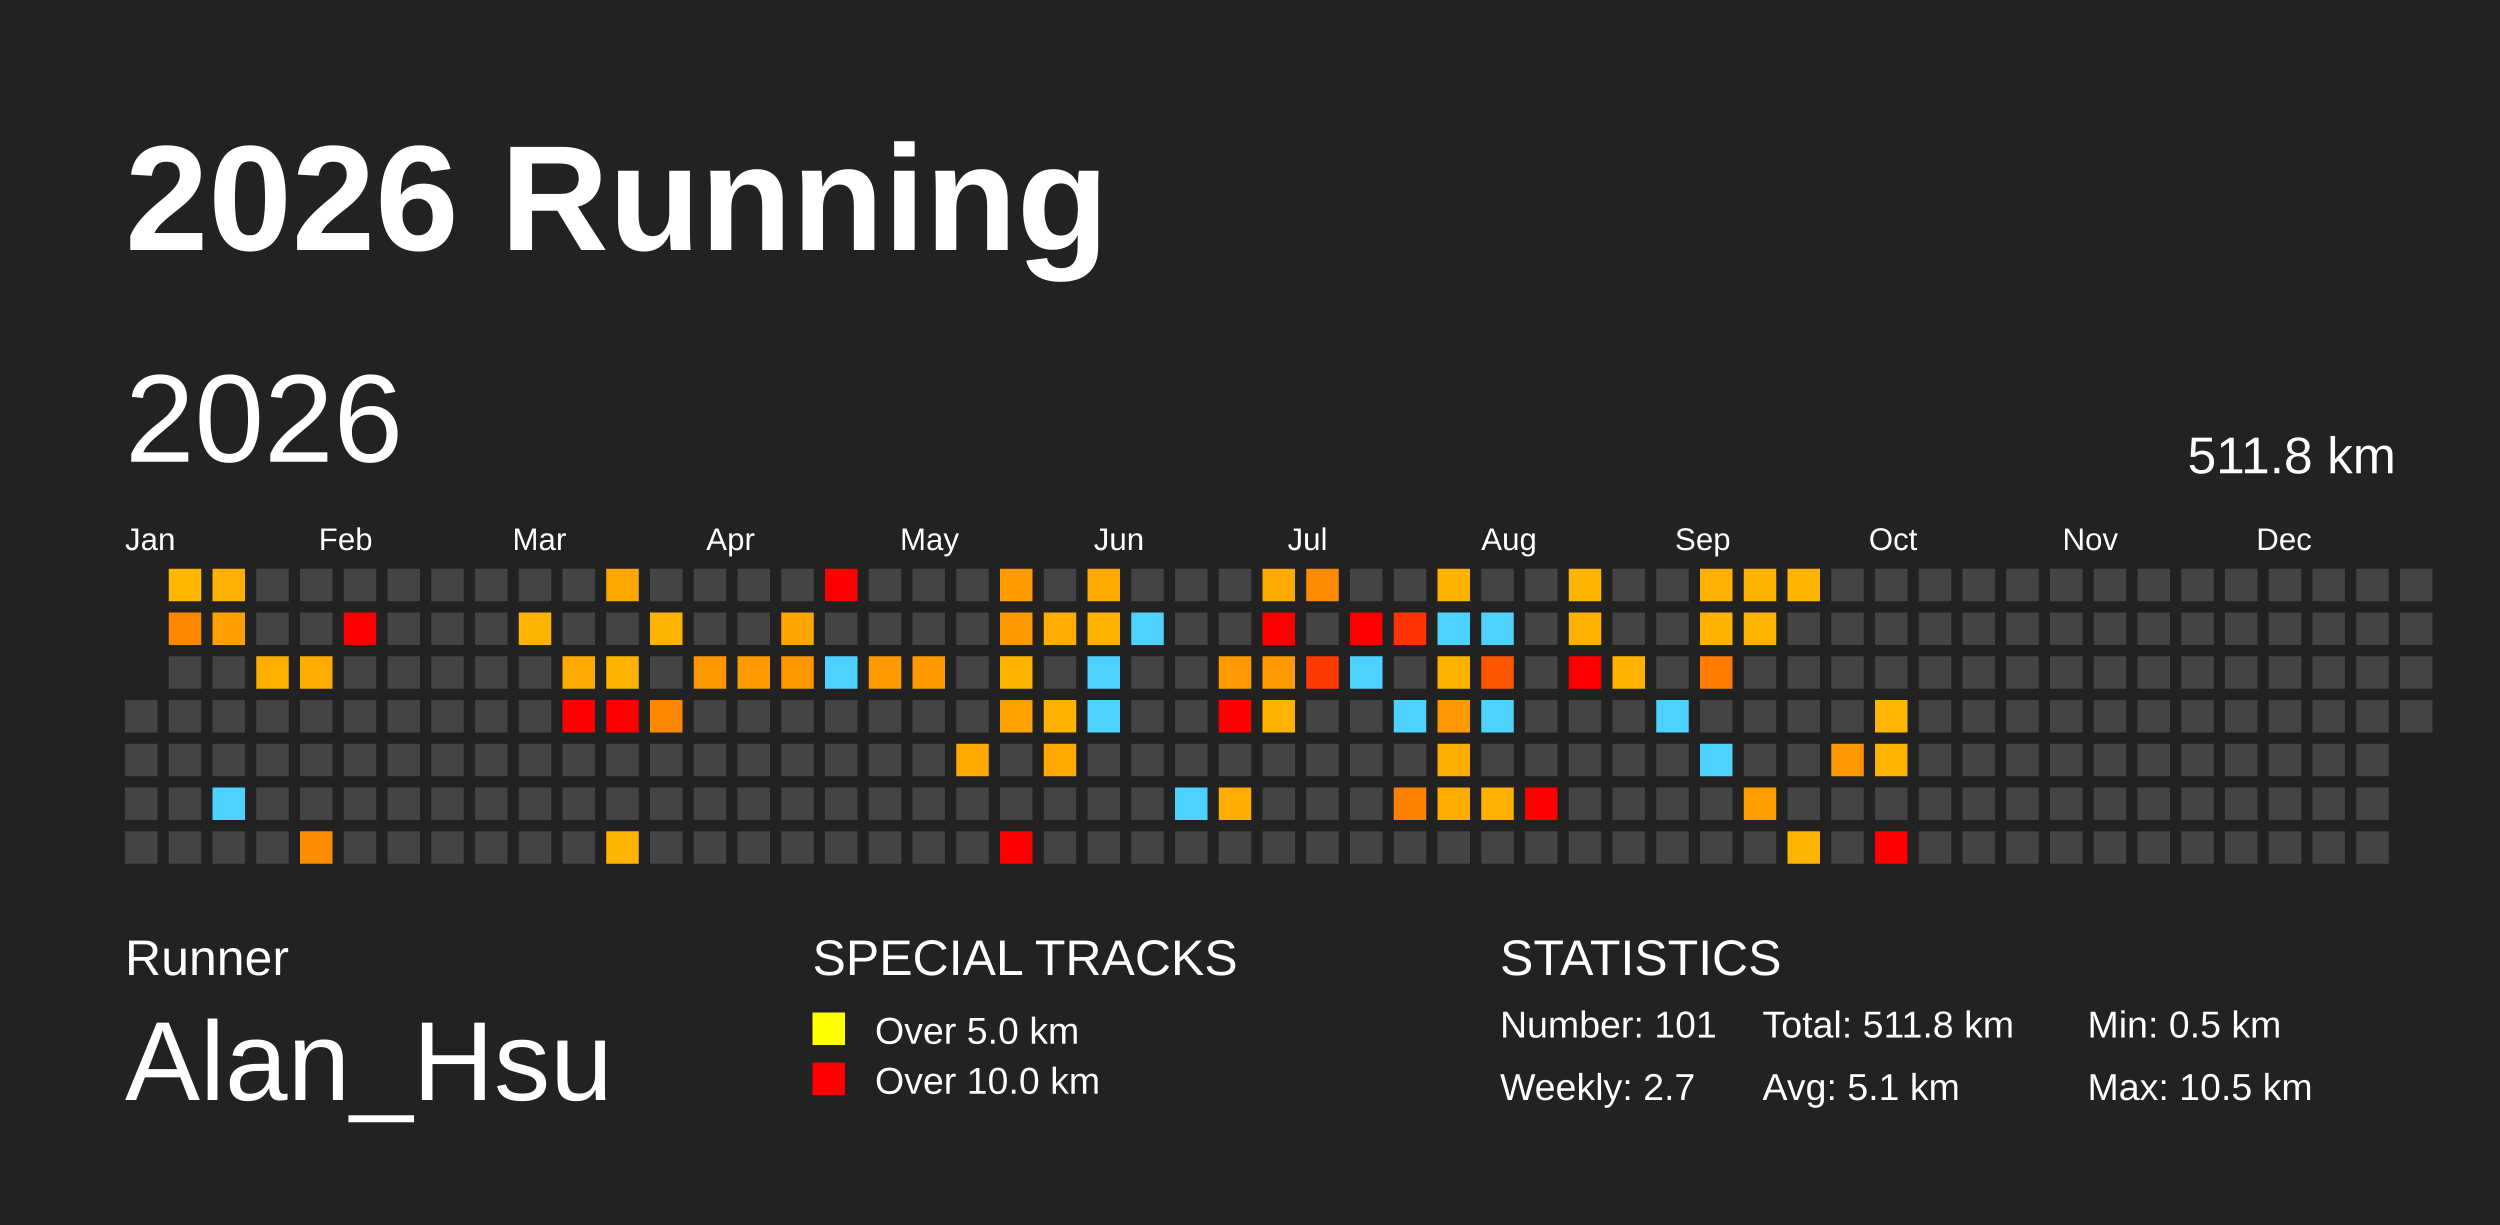
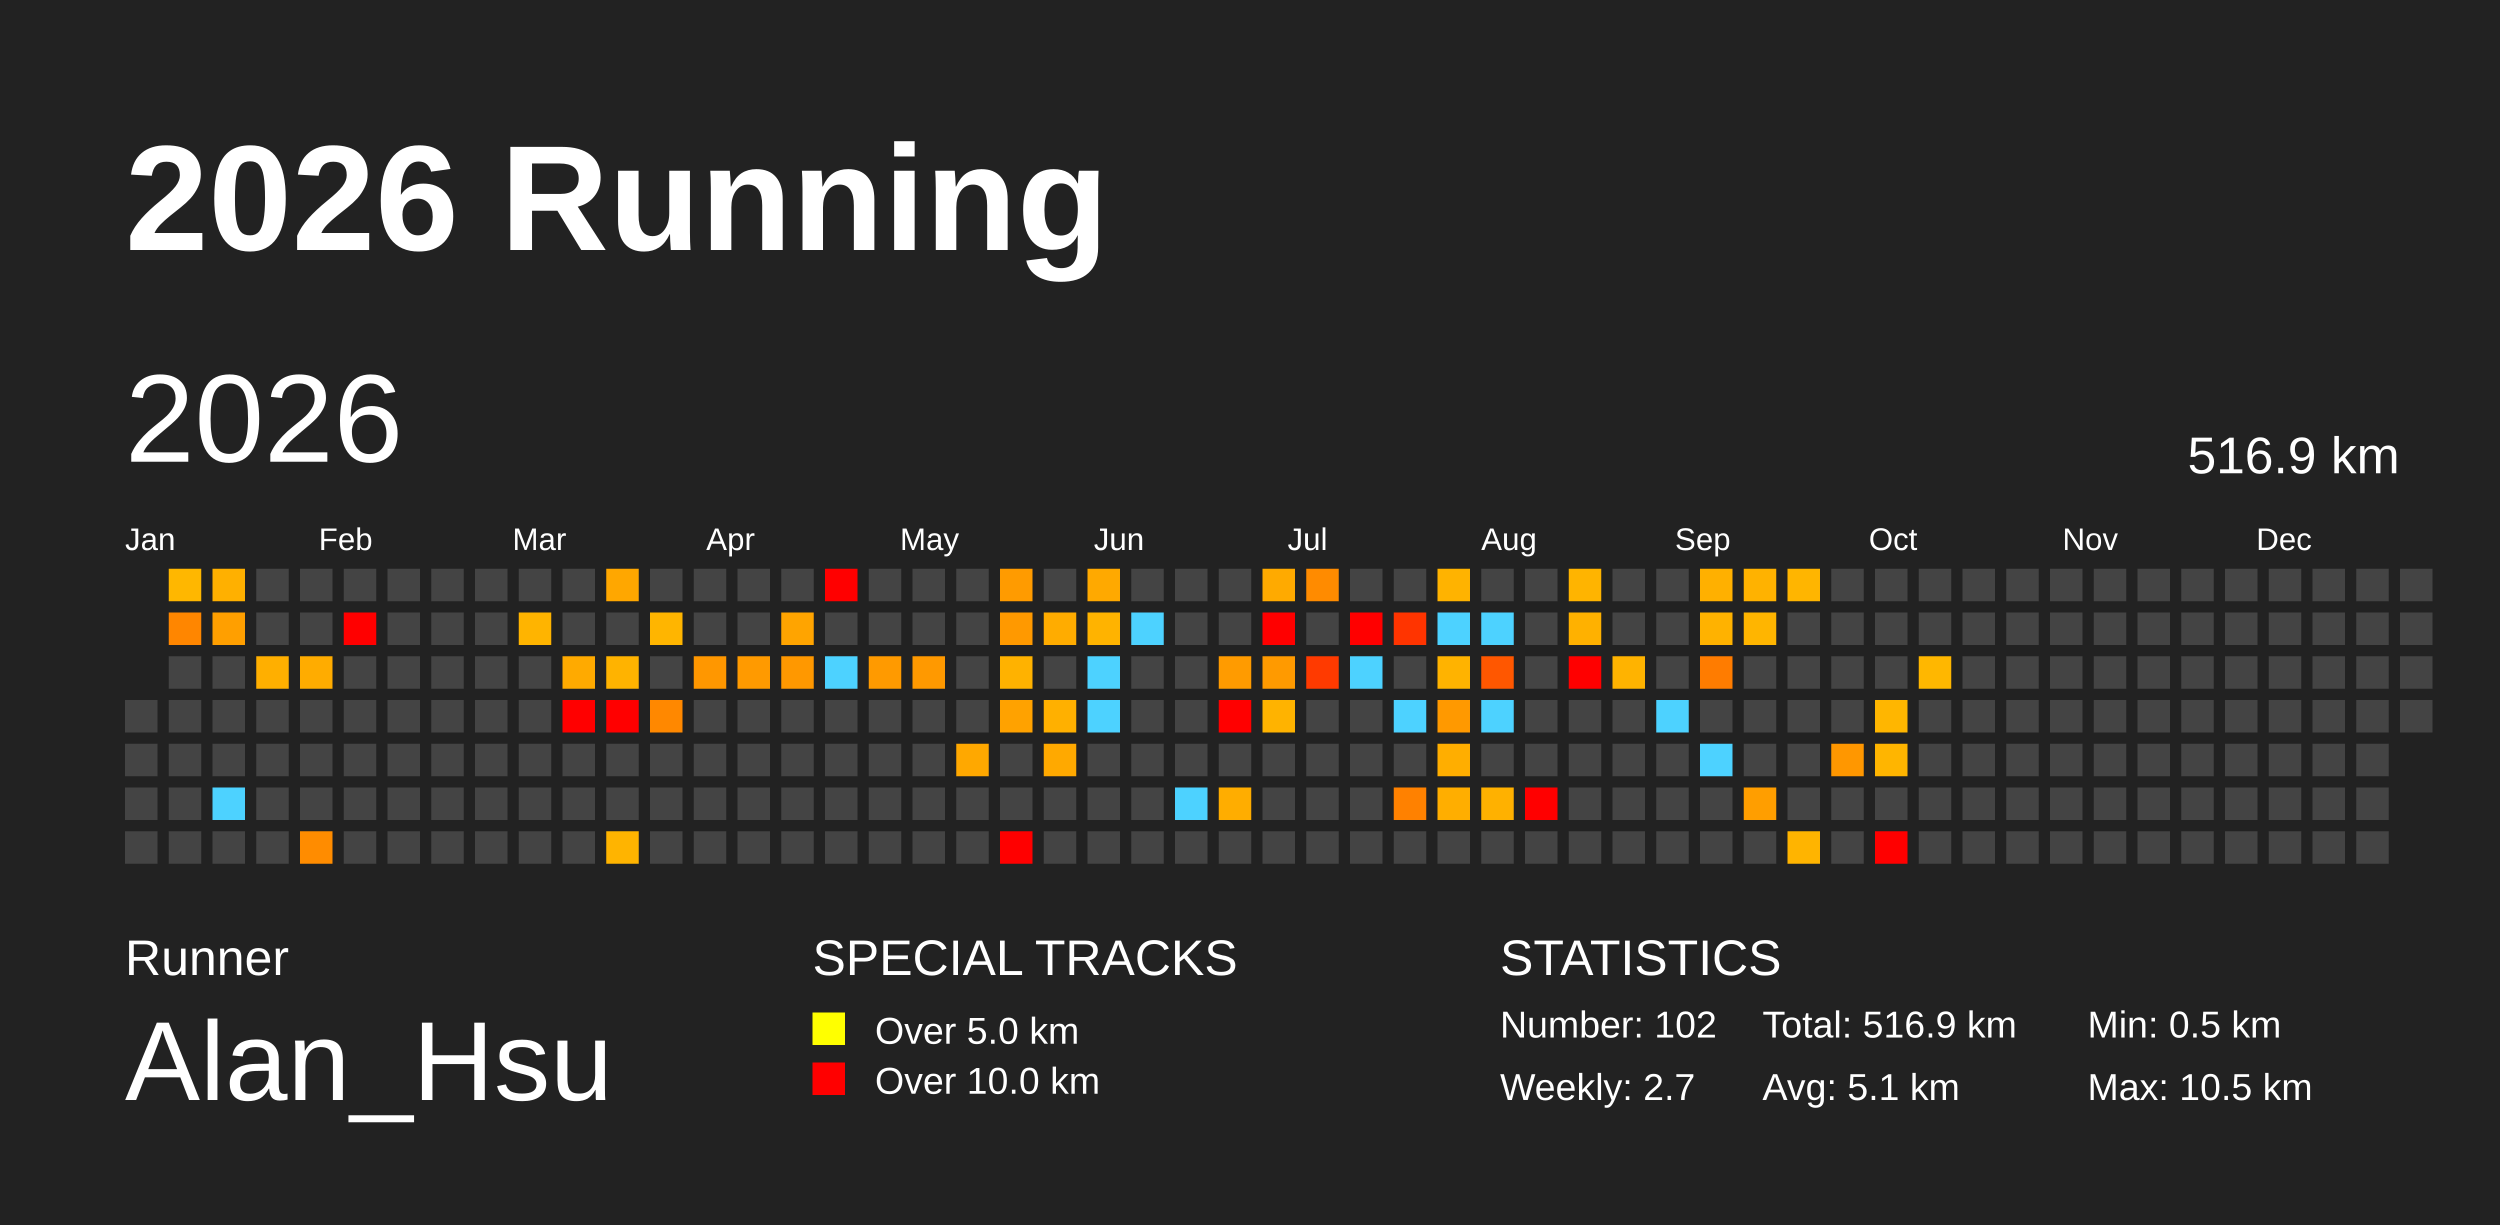
<svg xmlns="http://www.w3.org/2000/svg" baseProfile="full" height="98mm" version="1.1" viewBox="0,0,200,98" width="200mm">
  <defs />
  <rect fill="#222222" height="98" width="200" x="0" y="0" />
  <text fill="#FFFFFF" style="font-size:12px; font-family:Arial; font-weight:bold;" x="10" y="20">2026 Running</text>
  <text fill="#FFFFFF" style="font-size:4px; font-family:Arial" x="10" y="78">Runner</text>
  <text fill="#FFFFFF" style="font-size:9px; font-family:Arial" x="10" y="88">Alan_Hsu</text>
  <text fill="#FFFFFF" style="font-size:4px; font-family:Arial" x="65" y="78">SPECIAL TRACKS</text>
  <rect fill="yellow" height="2.6" width="2.6" x="65" y="81" />
  <text fill="#FFFFFF" style="font-size:3px; font-family:Arial" x="70" y="83.5">Over 5.0 km</text>
  <rect fill="red" height="2.6" width="2.6" x="65" y="85" />
  <text fill="#FFFFFF" style="font-size:3px; font-family:Arial" x="70" y="87.5">Over 10.0 km</text>
  <text fill="#FFFFFF" style="font-size:4px; font-family:Arial" x="120" y="78">STATISTICS</text>
-   <text fill="#FFFFFF" style="font-size:3px; font-family:Arial" x="120" y="83">Number: 101</text>
+   <text fill="#FFFFFF" style="font-size:3px; font-family:Arial" x="120" y="83">Number: 102</text>
  <text fill="#FFFFFF" style="font-size:3px; font-family:Arial" x="120" y="88">Weekly: 2.7</text>
-   <text fill="#FFFFFF" style="font-size:3px; font-family:Arial" x="141" y="83">Total: 511.8 km</text>
+   <text fill="#FFFFFF" style="font-size:3px; font-family:Arial" x="141" y="83">Total: 516.9 km</text>
  <text fill="#FFFFFF" style="font-size:3px; font-family:Arial" x="141" y="88">Avg: 5.1 km</text>
  <text fill="#FFFFFF" style="font-size:3px; font-family:Arial" x="167" y="83">Min: 0.5 km</text>
  <text fill="#FFFFFF" style="font-size:3px; font-family:Arial" x="167" y="88">Max: 10.5 km</text>
  <text dominant-baseline="hanging" fill="#FFFFFF" style="font-size:10.0px; font-family:Arial;" x="10" y="30">2026</text>
-   <text dominant-baseline="hanging" fill="#FFFFFF" style="font-size:4.125px; font-family:Arial;" x="175" y="35">511.8 km</text>
+   <text dominant-baseline="hanging" fill="#FFFFFF" style="font-size:4.125px; font-family:Arial;" x="175" y="35">516.9 km</text>
  <text fill="#FFFFFF" style="font-size:2.5px; font-family:Arial" x="10.0" y="44">Jan</text>
  <text fill="#FFFFFF" style="font-size:2.5px; font-family:Arial" x="25.5" y="44">Feb</text>
  <text fill="#FFFFFF" style="font-size:2.5px; font-family:Arial" x="41.0" y="44">Mar</text>
  <text fill="#FFFFFF" style="font-size:2.5px; font-family:Arial" x="56.5" y="44">Apr</text>
  <text fill="#FFFFFF" style="font-size:2.5px; font-family:Arial" x="72.0" y="44">May</text>
  <text fill="#FFFFFF" style="font-size:2.5px; font-family:Arial" x="87.5" y="44">Jun</text>
  <text fill="#FFFFFF" style="font-size:2.5px; font-family:Arial" x="103.0" y="44">Jul</text>
  <text fill="#FFFFFF" style="font-size:2.5px; font-family:Arial" x="118.5" y="44">Aug</text>
  <text fill="#FFFFFF" style="font-size:2.5px; font-family:Arial" x="134.0" y="44">Sep</text>
  <text fill="#FFFFFF" style="font-size:2.5px; font-family:Arial" x="149.5" y="44">Oct</text>
  <text fill="#FFFFFF" style="font-size:2.5px; font-family:Arial" x="165.0" y="44">Nov</text>
  <text fill="#FFFFFF" style="font-size:2.5px; font-family:Arial" x="180.5" y="44">Dec</text>
  <rect fill="#444444" height="2.6" width="2.6" x="10.0" y="56.0" />
  <rect fill="#444444" height="2.6" width="2.6" x="10.0" y="59.5" />
  <rect fill="#444444" height="2.6" width="2.6" x="10.0" y="63.0" />
  <rect fill="#444444" height="2.6" width="2.6" x="10.0" y="66.5" />
  <rect fill="#ffb700" height="2.6" width="2.6" x="13.5" y="45.5" />
  <rect fill="#ff8600" height="2.6" width="2.6" x="13.5" y="49.0" />
  <rect fill="#444444" height="2.6" width="2.6" x="13.5" y="52.5" />
  <rect fill="#444444" height="2.6" width="2.6" x="13.5" y="56.0" />
  <rect fill="#444444" height="2.6" width="2.6" x="13.5" y="59.5" />
  <rect fill="#444444" height="2.6" width="2.6" x="13.5" y="63.0" />
  <rect fill="#444444" height="2.6" width="2.6" x="13.5" y="66.5" />
  <rect fill="#ffb000" height="2.6" width="2.6" x="17.0" y="45.5" />
  <rect fill="#ff9f00" height="2.6" width="2.6" x="17.0" y="49.0" />
  <rect fill="#444444" height="2.6" width="2.6" x="17.0" y="52.5" />
  <rect fill="#444444" height="2.6" width="2.6" x="17.0" y="56.0" />
  <rect fill="#444444" height="2.6" width="2.6" x="17.0" y="59.5" />
  <rect fill="#4dd2ff" height="2.6" width="2.6" x="17.0" y="63.0" />
  <rect fill="#444444" height="2.6" width="2.6" x="17.0" y="66.5" />
  <rect fill="#444444" height="2.6" width="2.6" x="20.5" y="45.5" />
  <rect fill="#444444" height="2.6" width="2.6" x="20.5" y="49.0" />
  <rect fill="#ffaf00" height="2.6" width="2.6" x="20.5" y="52.5" />
  <rect fill="#444444" height="2.6" width="2.6" x="20.5" y="56.0" />
  <rect fill="#444444" height="2.6" width="2.6" x="20.5" y="59.5" />
  <rect fill="#444444" height="2.6" width="2.6" x="20.5" y="63.0" />
  <rect fill="#444444" height="2.6" width="2.6" x="20.5" y="66.5" />
  <rect fill="#444444" height="2.6" width="2.6" x="24.0" y="45.5" />
  <rect fill="#444444" height="2.6" width="2.6" x="24.0" y="49.0" />
  <rect fill="#ffac00" height="2.6" width="2.6" x="24.0" y="52.5" />
  <rect fill="#444444" height="2.6" width="2.6" x="24.0" y="56.0" />
  <rect fill="#444444" height="2.6" width="2.6" x="24.0" y="59.5" />
  <rect fill="#444444" height="2.6" width="2.6" x="24.0" y="63.0" />
  <rect fill="#ff8c00" height="2.6" width="2.6" x="24.0" y="66.5" />
  <rect fill="#444444" height="2.6" width="2.6" x="27.5" y="45.5" />
  <rect fill="red" height="2.6" width="2.6" x="27.5" y="49.0" />
  <rect fill="#444444" height="2.6" width="2.6" x="27.5" y="52.5" />
  <rect fill="#444444" height="2.6" width="2.6" x="27.5" y="56.0" />
  <rect fill="#444444" height="2.6" width="2.6" x="27.5" y="59.5" />
  <rect fill="#444444" height="2.6" width="2.6" x="27.5" y="63.0" />
  <rect fill="#444444" height="2.6" width="2.6" x="27.5" y="66.5" />
  <rect fill="#444444" height="2.6" width="2.6" x="31.0" y="45.5" />
  <rect fill="#444444" height="2.6" width="2.6" x="31.0" y="49.0" />
  <rect fill="#444444" height="2.6" width="2.6" x="31.0" y="52.5" />
  <rect fill="#444444" height="2.6" width="2.6" x="31.0" y="56.0" />
  <rect fill="#444444" height="2.6" width="2.6" x="31.0" y="59.5" />
  <rect fill="#444444" height="2.6" width="2.6" x="31.0" y="63.0" />
  <rect fill="#444444" height="2.6" width="2.6" x="31.0" y="66.5" />
  <rect fill="#444444" height="2.6" width="2.6" x="34.5" y="45.5" />
  <rect fill="#444444" height="2.6" width="2.6" x="34.5" y="49.0" />
  <rect fill="#444444" height="2.6" width="2.6" x="34.5" y="52.5" />
  <rect fill="#444444" height="2.6" width="2.6" x="34.5" y="56.0" />
  <rect fill="#444444" height="2.6" width="2.6" x="34.5" y="59.5" />
  <rect fill="#444444" height="2.6" width="2.6" x="34.5" y="63.0" />
  <rect fill="#444444" height="2.6" width="2.6" x="34.5" y="66.5" />
  <rect fill="#444444" height="2.6" width="2.6" x="38.0" y="45.5" />
  <rect fill="#444444" height="2.6" width="2.6" x="38.0" y="49.0" />
  <rect fill="#444444" height="2.6" width="2.6" x="38.0" y="52.5" />
  <rect fill="#444444" height="2.6" width="2.6" x="38.0" y="56.0" />
  <rect fill="#444444" height="2.6" width="2.6" x="38.0" y="59.5" />
  <rect fill="#444444" height="2.6" width="2.6" x="38.0" y="63.0" />
  <rect fill="#444444" height="2.6" width="2.6" x="38.0" y="66.5" />
  <rect fill="#444444" height="2.6" width="2.6" x="41.5" y="45.5" />
  <rect fill="#ffb400" height="2.6" width="2.6" x="41.5" y="49.0" />
  <rect fill="#444444" height="2.6" width="2.6" x="41.5" y="52.5" />
  <rect fill="#444444" height="2.6" width="2.6" x="41.5" y="56.0" />
  <rect fill="#444444" height="2.6" width="2.6" x="41.5" y="59.5" />
  <rect fill="#444444" height="2.6" width="2.6" x="41.5" y="63.0" />
  <rect fill="#444444" height="2.6" width="2.6" x="41.5" y="66.5" />
  <rect fill="#444444" height="2.6" width="2.6" x="45.0" y="45.5" />
  <rect fill="#444444" height="2.6" width="2.6" x="45.0" y="49.0" />
  <rect fill="#ffaa00" height="2.6" width="2.6" x="45.0" y="52.5" />
  <rect fill="red" height="2.6" width="2.6" x="45.0" y="56.0" />
  <rect fill="#444444" height="2.6" width="2.6" x="45.0" y="59.5" />
  <rect fill="#444444" height="2.6" width="2.6" x="45.0" y="63.0" />
  <rect fill="#444444" height="2.6" width="2.6" x="45.0" y="66.5" />
  <rect fill="#ffa700" height="2.6" width="2.6" x="48.5" y="45.5" />
  <rect fill="#444444" height="2.6" width="2.6" x="48.5" y="49.0" />
  <rect fill="#ffb300" height="2.6" width="2.6" x="48.5" y="52.5" />
  <rect fill="red" height="2.6" width="2.6" x="48.5" y="56.0" />
  <rect fill="#444444" height="2.6" width="2.6" x="48.5" y="59.5" />
  <rect fill="#444444" height="2.6" width="2.6" x="48.5" y="63.0" />
  <rect fill="#ffb400" height="2.6" width="2.6" x="48.5" y="66.5" />
  <rect fill="#444444" height="2.6" width="2.6" x="52.0" y="45.5" />
  <rect fill="#ffb500" height="2.6" width="2.6" x="52.0" y="49.0" />
  <rect fill="#444444" height="2.6" width="2.6" x="52.0" y="52.5" />
  <rect fill="#ff8800" height="2.6" width="2.6" x="52.0" y="56.0" />
  <rect fill="#444444" height="2.6" width="2.6" x="52.0" y="59.5" />
  <rect fill="#444444" height="2.6" width="2.6" x="52.0" y="63.0" />
  <rect fill="#444444" height="2.6" width="2.6" x="52.0" y="66.5" />
  <rect fill="#444444" height="2.6" width="2.6" x="55.5" y="45.5" />
  <rect fill="#444444" height="2.6" width="2.6" x="55.5" y="49.0" />
  <rect fill="#ff9700" height="2.6" width="2.6" x="55.5" y="52.5" />
  <rect fill="#444444" height="2.6" width="2.6" x="55.5" y="56.0" />
  <rect fill="#444444" height="2.6" width="2.6" x="55.5" y="59.5" />
  <rect fill="#444444" height="2.6" width="2.6" x="55.5" y="63.0" />
  <rect fill="#444444" height="2.6" width="2.6" x="55.5" y="66.5" />
  <rect fill="#444444" height="2.6" width="2.6" x="59.0" y="45.5" />
  <rect fill="#444444" height="2.6" width="2.6" x="59.0" y="49.0" />
  <rect fill="#ff9a00" height="2.6" width="2.6" x="59.0" y="52.5" />
  <rect fill="#444444" height="2.6" width="2.6" x="59.0" y="56.0" />
  <rect fill="#444444" height="2.6" width="2.6" x="59.0" y="59.5" />
  <rect fill="#444444" height="2.6" width="2.6" x="59.0" y="63.0" />
  <rect fill="#444444" height="2.6" width="2.6" x="59.0" y="66.5" />
  <rect fill="#444444" height="2.6" width="2.6" x="62.5" y="45.5" />
  <rect fill="#ffa400" height="2.6" width="2.6" x="62.5" y="49.0" />
  <rect fill="#ff9800" height="2.6" width="2.6" x="62.5" y="52.5" />
  <rect fill="#444444" height="2.6" width="2.6" x="62.5" y="56.0" />
  <rect fill="#444444" height="2.6" width="2.6" x="62.5" y="59.5" />
  <rect fill="#444444" height="2.6" width="2.6" x="62.5" y="63.0" />
  <rect fill="#444444" height="2.6" width="2.6" x="62.5" y="66.5" />
  <rect fill="red" height="2.6" width="2.6" x="66.0" y="45.5" />
  <rect fill="#444444" height="2.6" width="2.6" x="66.0" y="49.0" />
  <rect fill="#4dd2ff" height="2.6" width="2.6" x="66.0" y="52.5" />
  <rect fill="#444444" height="2.6" width="2.6" x="66.0" y="56.0" />
  <rect fill="#444444" height="2.6" width="2.6" x="66.0" y="59.5" />
  <rect fill="#444444" height="2.6" width="2.6" x="66.0" y="63.0" />
  <rect fill="#444444" height="2.6" width="2.6" x="66.0" y="66.5" />
  <rect fill="#444444" height="2.6" width="2.6" x="69.5" y="45.5" />
  <rect fill="#444444" height="2.6" width="2.6" x="69.5" y="49.0" />
  <rect fill="#ff9a00" height="2.6" width="2.6" x="69.5" y="52.5" />
  <rect fill="#444444" height="2.6" width="2.6" x="69.5" y="56.0" />
  <rect fill="#444444" height="2.6" width="2.6" x="69.5" y="59.5" />
  <rect fill="#444444" height="2.6" width="2.6" x="69.5" y="63.0" />
  <rect fill="#444444" height="2.6" width="2.6" x="69.5" y="66.5" />
  <rect fill="#444444" height="2.6" width="2.6" x="73.0" y="45.5" />
  <rect fill="#444444" height="2.6" width="2.6" x="73.0" y="49.0" />
  <rect fill="#ff9900" height="2.6" width="2.6" x="73.0" y="52.5" />
  <rect fill="#444444" height="2.6" width="2.6" x="73.0" y="56.0" />
  <rect fill="#444444" height="2.6" width="2.6" x="73.0" y="59.5" />
  <rect fill="#444444" height="2.6" width="2.6" x="73.0" y="63.0" />
  <rect fill="#444444" height="2.6" width="2.6" x="73.0" y="66.5" />
  <rect fill="#444444" height="2.6" width="2.6" x="76.5" y="45.5" />
  <rect fill="#444444" height="2.6" width="2.6" x="76.5" y="49.0" />
  <rect fill="#444444" height="2.6" width="2.6" x="76.5" y="52.5" />
  <rect fill="#444444" height="2.6" width="2.6" x="76.5" y="56.0" />
  <rect fill="#ffa800" height="2.6" width="2.6" x="76.5" y="59.5" />
  <rect fill="#444444" height="2.6" width="2.6" x="76.5" y="63.0" />
  <rect fill="#444444" height="2.6" width="2.6" x="76.5" y="66.5" />
  <rect fill="#ff9b00" height="2.6" width="2.6" x="80.0" y="45.5" />
  <rect fill="#ff9900" height="2.6" width="2.6" x="80.0" y="49.0" />
  <rect fill="#ffb200" height="2.6" width="2.6" x="80.0" y="52.5" />
  <rect fill="#ffa200" height="2.6" width="2.6" x="80.0" y="56.0" />
  <rect fill="#444444" height="2.6" width="2.6" x="80.0" y="59.5" />
  <rect fill="#444444" height="2.6" width="2.6" x="80.0" y="63.0" />
  <rect fill="red" height="2.6" width="2.6" x="80.0" y="66.5" />
  <rect fill="#444444" height="2.6" width="2.6" x="83.5" y="45.5" />
  <rect fill="#ffac00" height="2.6" width="2.6" x="83.5" y="49.0" />
  <rect fill="#444444" height="2.6" width="2.6" x="83.5" y="52.5" />
  <rect fill="#ffb000" height="2.6" width="2.6" x="83.5" y="56.0" />
  <rect fill="#ffa900" height="2.6" width="2.6" x="83.5" y="59.5" />
  <rect fill="#444444" height="2.6" width="2.6" x="83.5" y="63.0" />
  <rect fill="#444444" height="2.6" width="2.6" x="83.5" y="66.5" />
  <rect fill="#ffa900" height="2.6" width="2.6" x="87.0" y="45.5" />
  <rect fill="#ffb300" height="2.6" width="2.6" x="87.0" y="49.0" />
  <rect fill="#4dd2ff" height="2.6" width="2.6" x="87.0" y="52.5" />
  <rect fill="#4dd2ff" height="2.6" width="2.6" x="87.0" y="56.0" />
  <rect fill="#444444" height="2.6" width="2.6" x="87.0" y="59.5" />
  <rect fill="#444444" height="2.6" width="2.6" x="87.0" y="63.0" />
  <rect fill="#444444" height="2.6" width="2.6" x="87.0" y="66.5" />
  <rect fill="#444444" height="2.6" width="2.6" x="90.5" y="45.5" />
  <rect fill="#4dd2ff" height="2.6" width="2.6" x="90.5" y="49.0" />
  <rect fill="#444444" height="2.6" width="2.6" x="90.5" y="52.5" />
  <rect fill="#444444" height="2.6" width="2.6" x="90.5" y="56.0" />
  <rect fill="#444444" height="2.6" width="2.6" x="90.5" y="59.5" />
  <rect fill="#444444" height="2.6" width="2.6" x="90.5" y="63.0" />
  <rect fill="#444444" height="2.6" width="2.6" x="90.5" y="66.5" />
  <rect fill="#444444" height="2.6" width="2.6" x="94.0" y="45.5" />
  <rect fill="#444444" height="2.6" width="2.6" x="94.0" y="49.0" />
  <rect fill="#444444" height="2.6" width="2.6" x="94.0" y="52.5" />
  <rect fill="#444444" height="2.6" width="2.6" x="94.0" y="56.0" />
  <rect fill="#444444" height="2.6" width="2.6" x="94.0" y="59.5" />
  <rect fill="#4dd2ff" height="2.6" width="2.6" x="94.0" y="63.0" />
  <rect fill="#444444" height="2.6" width="2.6" x="94.0" y="66.5" />
  <rect fill="#444444" height="2.6" width="2.6" x="97.5" y="45.5" />
  <rect fill="#444444" height="2.6" width="2.6" x="97.5" y="49.0" />
  <rect fill="#ff9b00" height="2.6" width="2.6" x="97.5" y="52.5" />
  <rect fill="red" height="2.6" width="2.6" x="97.5" y="56.0" />
  <rect fill="#444444" height="2.6" width="2.6" x="97.5" y="59.5" />
  <rect fill="#ffad00" height="2.6" width="2.6" x="97.5" y="63.0" />
  <rect fill="#444444" height="2.6" width="2.6" x="97.5" y="66.5" />
  <rect fill="#ffaa00" height="2.6" width="2.6" x="101.0" y="45.5" />
  <rect fill="red" height="2.6" width="2.6" x="101.0" y="49.0" />
  <rect fill="#ff9a00" height="2.6" width="2.6" x="101.0" y="52.5" />
  <rect fill="#ffb300" height="2.6" width="2.6" x="101.0" y="56.0" />
  <rect fill="#444444" height="2.6" width="2.6" x="101.0" y="59.5" />
  <rect fill="#444444" height="2.6" width="2.6" x="101.0" y="63.0" />
  <rect fill="#444444" height="2.6" width="2.6" x="101.0" y="66.5" />
  <rect fill="#ff8b00" height="2.6" width="2.6" x="104.5" y="45.5" />
  <rect fill="#444444" height="2.6" width="2.6" x="104.5" y="49.0" />
  <rect fill="#ff3a00" height="2.6" width="2.6" x="104.5" y="52.5" />
  <rect fill="#444444" height="2.6" width="2.6" x="104.5" y="56.0" />
  <rect fill="#444444" height="2.6" width="2.6" x="104.5" y="59.5" />
  <rect fill="#444444" height="2.6" width="2.6" x="104.5" y="63.0" />
  <rect fill="#444444" height="2.6" width="2.6" x="104.5" y="66.5" />
  <rect fill="#444444" height="2.6" width="2.6" x="108.0" y="45.5" />
  <rect fill="red" height="2.6" width="2.6" x="108.0" y="49.0" />
  <rect fill="#4dd2ff" height="2.6" width="2.6" x="108.0" y="52.5" />
  <rect fill="#444444" height="2.6" width="2.6" x="108.0" y="56.0" />
  <rect fill="#444444" height="2.6" width="2.6" x="108.0" y="59.5" />
  <rect fill="#444444" height="2.6" width="2.6" x="108.0" y="63.0" />
  <rect fill="#444444" height="2.6" width="2.6" x="108.0" y="66.5" />
  <rect fill="#444444" height="2.6" width="2.6" x="111.5" y="45.5" />
  <rect fill="#ff3400" height="2.6" width="2.6" x="111.5" y="49.0" />
  <rect fill="#444444" height="2.6" width="2.6" x="111.5" y="52.5" />
  <rect fill="#4dd2ff" height="2.6" width="2.6" x="111.5" y="56.0" />
  <rect fill="#444444" height="2.6" width="2.6" x="111.5" y="59.5" />
  <rect fill="#ff8100" height="2.6" width="2.6" x="111.5" y="63.0" />
  <rect fill="#444444" height="2.6" width="2.6" x="111.5" y="66.5" />
  <rect fill="#ffb300" height="2.6" width="2.6" x="115.0" y="45.5" />
  <rect fill="#4dd2ff" height="2.6" width="2.6" x="115.0" y="49.0" />
  <rect fill="#ffb300" height="2.6" width="2.6" x="115.0" y="52.5" />
  <rect fill="#ff9900" height="2.6" width="2.6" x="115.0" y="56.0" />
  <rect fill="#ffae00" height="2.6" width="2.6" x="115.0" y="59.5" />
  <rect fill="#ffae00" height="2.6" width="2.6" x="115.0" y="63.0" />
  <rect fill="#444444" height="2.6" width="2.6" x="115.0" y="66.5" />
  <rect fill="#444444" height="2.6" width="2.6" x="118.5" y="45.5" />
  <rect fill="#4dd2ff" height="2.6" width="2.6" x="118.5" y="49.0" />
  <rect fill="#ff5700" height="2.6" width="2.6" x="118.5" y="52.5" />
  <rect fill="#4dd2ff" height="2.6" width="2.6" x="118.5" y="56.0" />
  <rect fill="#444444" height="2.6" width="2.6" x="118.5" y="59.5" />
  <rect fill="#ffb100" height="2.6" width="2.6" x="118.5" y="63.0" />
  <rect fill="#444444" height="2.6" width="2.6" x="118.5" y="66.5" />
  <rect fill="#444444" height="2.6" width="2.6" x="122.0" y="45.5" />
  <rect fill="#444444" height="2.6" width="2.6" x="122.0" y="49.0" />
  <rect fill="#444444" height="2.6" width="2.6" x="122.0" y="52.5" />
  <rect fill="#444444" height="2.6" width="2.6" x="122.0" y="56.0" />
  <rect fill="#444444" height="2.6" width="2.6" x="122.0" y="59.5" />
  <rect fill="red" height="2.6" width="2.6" x="122.0" y="63.0" />
  <rect fill="#444444" height="2.6" width="2.6" x="122.0" y="66.5" />
  <rect fill="#ffb400" height="2.6" width="2.6" x="125.5" y="45.5" />
  <rect fill="#ffb100" height="2.6" width="2.6" x="125.5" y="49.0" />
  <rect fill="red" height="2.6" width="2.6" x="125.5" y="52.5" />
  <rect fill="#444444" height="2.6" width="2.6" x="125.5" y="56.0" />
  <rect fill="#444444" height="2.6" width="2.6" x="125.5" y="59.5" />
  <rect fill="#444444" height="2.6" width="2.6" x="125.5" y="63.0" />
  <rect fill="#444444" height="2.6" width="2.6" x="125.5" y="66.5" />
  <rect fill="#444444" height="2.6" width="2.6" x="129.0" y="45.5" />
  <rect fill="#444444" height="2.6" width="2.6" x="129.0" y="49.0" />
  <rect fill="#ffb300" height="2.6" width="2.6" x="129.0" y="52.5" />
  <rect fill="#444444" height="2.6" width="2.6" x="129.0" y="56.0" />
  <rect fill="#444444" height="2.6" width="2.6" x="129.0" y="59.5" />
  <rect fill="#444444" height="2.6" width="2.6" x="129.0" y="63.0" />
  <rect fill="#444444" height="2.6" width="2.6" x="129.0" y="66.5" />
  <rect fill="#444444" height="2.6" width="2.6" x="132.5" y="45.5" />
  <rect fill="#444444" height="2.6" width="2.6" x="132.5" y="49.0" />
  <rect fill="#444444" height="2.6" width="2.6" x="132.5" y="52.5" />
  <rect fill="#4dd2ff" height="2.6" width="2.6" x="132.5" y="56.0" />
  <rect fill="#444444" height="2.6" width="2.6" x="132.5" y="59.5" />
  <rect fill="#444444" height="2.6" width="2.6" x="132.5" y="63.0" />
  <rect fill="#444444" height="2.6" width="2.6" x="132.5" y="66.5" />
  <rect fill="#ffb000" height="2.6" width="2.6" x="136.0" y="45.5" />
  <rect fill="#ffb200" height="2.6" width="2.6" x="136.0" y="49.0" />
  <rect fill="#ff7c00" height="2.6" width="2.6" x="136.0" y="52.5" />
  <rect fill="#444444" height="2.6" width="2.6" x="136.0" y="56.0" />
  <rect fill="#4dd2ff" height="2.6" width="2.6" x="136.0" y="59.5" />
  <rect fill="#444444" height="2.6" width="2.6" x="136.0" y="63.0" />
  <rect fill="#444444" height="2.6" width="2.6" x="136.0" y="66.5" />
  <rect fill="#ffb200" height="2.6" width="2.6" x="139.5" y="45.5" />
  <rect fill="#ffb500" height="2.6" width="2.6" x="139.5" y="49.0" />
  <rect fill="#444444" height="2.6" width="2.6" x="139.5" y="52.5" />
  <rect fill="#444444" height="2.6" width="2.6" x="139.5" y="56.0" />
  <rect fill="#444444" height="2.6" width="2.6" x="139.5" y="59.5" />
  <rect fill="#ff9e00" height="2.6" width="2.6" x="139.5" y="63.0" />
  <rect fill="#444444" height="2.6" width="2.6" x="139.5" y="66.5" />
  <rect fill="#ffb500" height="2.6" width="2.6" x="143.0" y="45.5" />
  <rect fill="#444444" height="2.6" width="2.6" x="143.0" y="49.0" />
  <rect fill="#444444" height="2.6" width="2.6" x="143.0" y="52.5" />
  <rect fill="#444444" height="2.6" width="2.6" x="143.0" y="56.0" />
  <rect fill="#444444" height="2.6" width="2.6" x="143.0" y="59.5" />
  <rect fill="#444444" height="2.6" width="2.6" x="143.0" y="63.0" />
  <rect fill="#ffb400" height="2.6" width="2.6" x="143.0" y="66.5" />
  <rect fill="#444444" height="2.6" width="2.6" x="146.5" y="45.5" />
  <rect fill="#444444" height="2.6" width="2.6" x="146.5" y="49.0" />
  <rect fill="#444444" height="2.6" width="2.6" x="146.5" y="52.5" />
  <rect fill="#444444" height="2.6" width="2.6" x="146.5" y="56.0" />
  <rect fill="#ff9700" height="2.6" width="2.6" x="146.5" y="59.5" />
  <rect fill="#444444" height="2.6" width="2.6" x="146.5" y="63.0" />
  <rect fill="#444444" height="2.6" width="2.6" x="146.5" y="66.5" />
  <rect fill="#444444" height="2.6" width="2.6" x="150.0" y="45.5" />
  <rect fill="#444444" height="2.6" width="2.6" x="150.0" y="49.0" />
  <rect fill="#444444" height="2.6" width="2.6" x="150.0" y="52.5" />
  <rect fill="#ffb600" height="2.6" width="2.6" x="150.0" y="56.0" />
  <rect fill="#ffb500" height="2.6" width="2.6" x="150.0" y="59.5" />
  <rect fill="#444444" height="2.6" width="2.6" x="150.0" y="63.0" />
  <rect fill="red" height="2.6" width="2.6" x="150.0" y="66.5" />
  <rect fill="#444444" height="2.6" width="2.6" x="153.5" y="45.5" />
  <rect fill="#444444" height="2.6" width="2.6" x="153.5" y="49.0" />
-   <rect fill="#444444" height="2.6" width="2.6" x="153.5" y="52.5" />
+   <rect fill="#ffb700" height="2.6" width="2.6" x="153.5" y="52.5" />
  <rect fill="#444444" height="2.6" width="2.6" x="153.5" y="56.0" />
  <rect fill="#444444" height="2.6" width="2.6" x="153.5" y="59.5" />
  <rect fill="#444444" height="2.6" width="2.6" x="153.5" y="63.0" />
  <rect fill="#444444" height="2.6" width="2.6" x="153.5" y="66.5" />
  <rect fill="#444444" height="2.6" width="2.6" x="157.0" y="45.5" />
  <rect fill="#444444" height="2.6" width="2.6" x="157.0" y="49.0" />
  <rect fill="#444444" height="2.6" width="2.6" x="157.0" y="52.5" />
  <rect fill="#444444" height="2.6" width="2.6" x="157.0" y="56.0" />
  <rect fill="#444444" height="2.6" width="2.6" x="157.0" y="59.5" />
  <rect fill="#444444" height="2.6" width="2.6" x="157.0" y="63.0" />
  <rect fill="#444444" height="2.6" width="2.6" x="157.0" y="66.5" />
  <rect fill="#444444" height="2.6" width="2.6" x="160.5" y="45.5" />
  <rect fill="#444444" height="2.6" width="2.6" x="160.5" y="49.0" />
  <rect fill="#444444" height="2.6" width="2.6" x="160.5" y="52.5" />
  <rect fill="#444444" height="2.6" width="2.6" x="160.5" y="56.0" />
  <rect fill="#444444" height="2.6" width="2.6" x="160.5" y="59.5" />
  <rect fill="#444444" height="2.6" width="2.6" x="160.5" y="63.0" />
  <rect fill="#444444" height="2.6" width="2.6" x="160.5" y="66.5" />
  <rect fill="#444444" height="2.6" width="2.6" x="164.0" y="45.5" />
  <rect fill="#444444" height="2.6" width="2.6" x="164.0" y="49.0" />
  <rect fill="#444444" height="2.6" width="2.6" x="164.0" y="52.5" />
  <rect fill="#444444" height="2.6" width="2.6" x="164.0" y="56.0" />
  <rect fill="#444444" height="2.6" width="2.6" x="164.0" y="59.5" />
  <rect fill="#444444" height="2.6" width="2.6" x="164.0" y="63.0" />
  <rect fill="#444444" height="2.6" width="2.6" x="164.0" y="66.5" />
  <rect fill="#444444" height="2.6" width="2.6" x="167.5" y="45.5" />
  <rect fill="#444444" height="2.6" width="2.6" x="167.5" y="49.0" />
  <rect fill="#444444" height="2.6" width="2.6" x="167.5" y="52.5" />
  <rect fill="#444444" height="2.6" width="2.6" x="167.5" y="56.0" />
  <rect fill="#444444" height="2.6" width="2.6" x="167.5" y="59.5" />
  <rect fill="#444444" height="2.6" width="2.6" x="167.5" y="63.0" />
  <rect fill="#444444" height="2.6" width="2.6" x="167.5" y="66.5" />
  <rect fill="#444444" height="2.6" width="2.6" x="171.0" y="45.5" />
  <rect fill="#444444" height="2.6" width="2.6" x="171.0" y="49.0" />
  <rect fill="#444444" height="2.6" width="2.6" x="171.0" y="52.5" />
  <rect fill="#444444" height="2.6" width="2.6" x="171.0" y="56.0" />
  <rect fill="#444444" height="2.6" width="2.6" x="171.0" y="59.5" />
  <rect fill="#444444" height="2.6" width="2.6" x="171.0" y="63.0" />
  <rect fill="#444444" height="2.6" width="2.6" x="171.0" y="66.5" />
  <rect fill="#444444" height="2.6" width="2.6" x="174.5" y="45.5" />
  <rect fill="#444444" height="2.6" width="2.6" x="174.5" y="49.0" />
  <rect fill="#444444" height="2.6" width="2.6" x="174.5" y="52.5" />
  <rect fill="#444444" height="2.6" width="2.6" x="174.5" y="56.0" />
  <rect fill="#444444" height="2.6" width="2.6" x="174.5" y="59.5" />
  <rect fill="#444444" height="2.6" width="2.6" x="174.5" y="63.0" />
  <rect fill="#444444" height="2.6" width="2.6" x="174.5" y="66.5" />
  <rect fill="#444444" height="2.6" width="2.6" x="178.0" y="45.5" />
  <rect fill="#444444" height="2.6" width="2.6" x="178.0" y="49.0" />
  <rect fill="#444444" height="2.6" width="2.6" x="178.0" y="52.5" />
  <rect fill="#444444" height="2.6" width="2.6" x="178.0" y="56.0" />
  <rect fill="#444444" height="2.6" width="2.6" x="178.0" y="59.5" />
  <rect fill="#444444" height="2.6" width="2.6" x="178.0" y="63.0" />
  <rect fill="#444444" height="2.6" width="2.6" x="178.0" y="66.5" />
  <rect fill="#444444" height="2.6" width="2.6" x="181.5" y="45.5" />
  <rect fill="#444444" height="2.6" width="2.6" x="181.5" y="49.0" />
  <rect fill="#444444" height="2.6" width="2.6" x="181.5" y="52.5" />
  <rect fill="#444444" height="2.6" width="2.6" x="181.5" y="56.0" />
  <rect fill="#444444" height="2.6" width="2.6" x="181.5" y="59.5" />
  <rect fill="#444444" height="2.6" width="2.6" x="181.5" y="63.0" />
  <rect fill="#444444" height="2.6" width="2.6" x="181.5" y="66.5" />
  <rect fill="#444444" height="2.6" width="2.6" x="185.0" y="45.5" />
  <rect fill="#444444" height="2.6" width="2.6" x="185.0" y="49.0" />
  <rect fill="#444444" height="2.6" width="2.6" x="185.0" y="52.5" />
  <rect fill="#444444" height="2.6" width="2.6" x="185.0" y="56.0" />
  <rect fill="#444444" height="2.6" width="2.6" x="185.0" y="59.5" />
  <rect fill="#444444" height="2.6" width="2.6" x="185.0" y="63.0" />
  <rect fill="#444444" height="2.6" width="2.6" x="185.0" y="66.5" />
  <rect fill="#444444" height="2.6" width="2.6" x="188.5" y="45.5" />
  <rect fill="#444444" height="2.6" width="2.6" x="188.5" y="49.0" />
  <rect fill="#444444" height="2.6" width="2.6" x="188.5" y="52.5" />
  <rect fill="#444444" height="2.6" width="2.6" x="188.5" y="56.0" />
  <rect fill="#444444" height="2.6" width="2.6" x="188.5" y="59.5" />
  <rect fill="#444444" height="2.6" width="2.6" x="188.5" y="63.0" />
  <rect fill="#444444" height="2.6" width="2.6" x="188.5" y="66.5" />
  <rect fill="#444444" height="2.6" width="2.6" x="192.0" y="45.5" />
  <rect fill="#444444" height="2.6" width="2.6" x="192.0" y="49.0" />
  <rect fill="#444444" height="2.6" width="2.6" x="192.0" y="52.5" />
  <rect fill="#444444" height="2.6" width="2.6" x="192.0" y="56.0" />
</svg>
